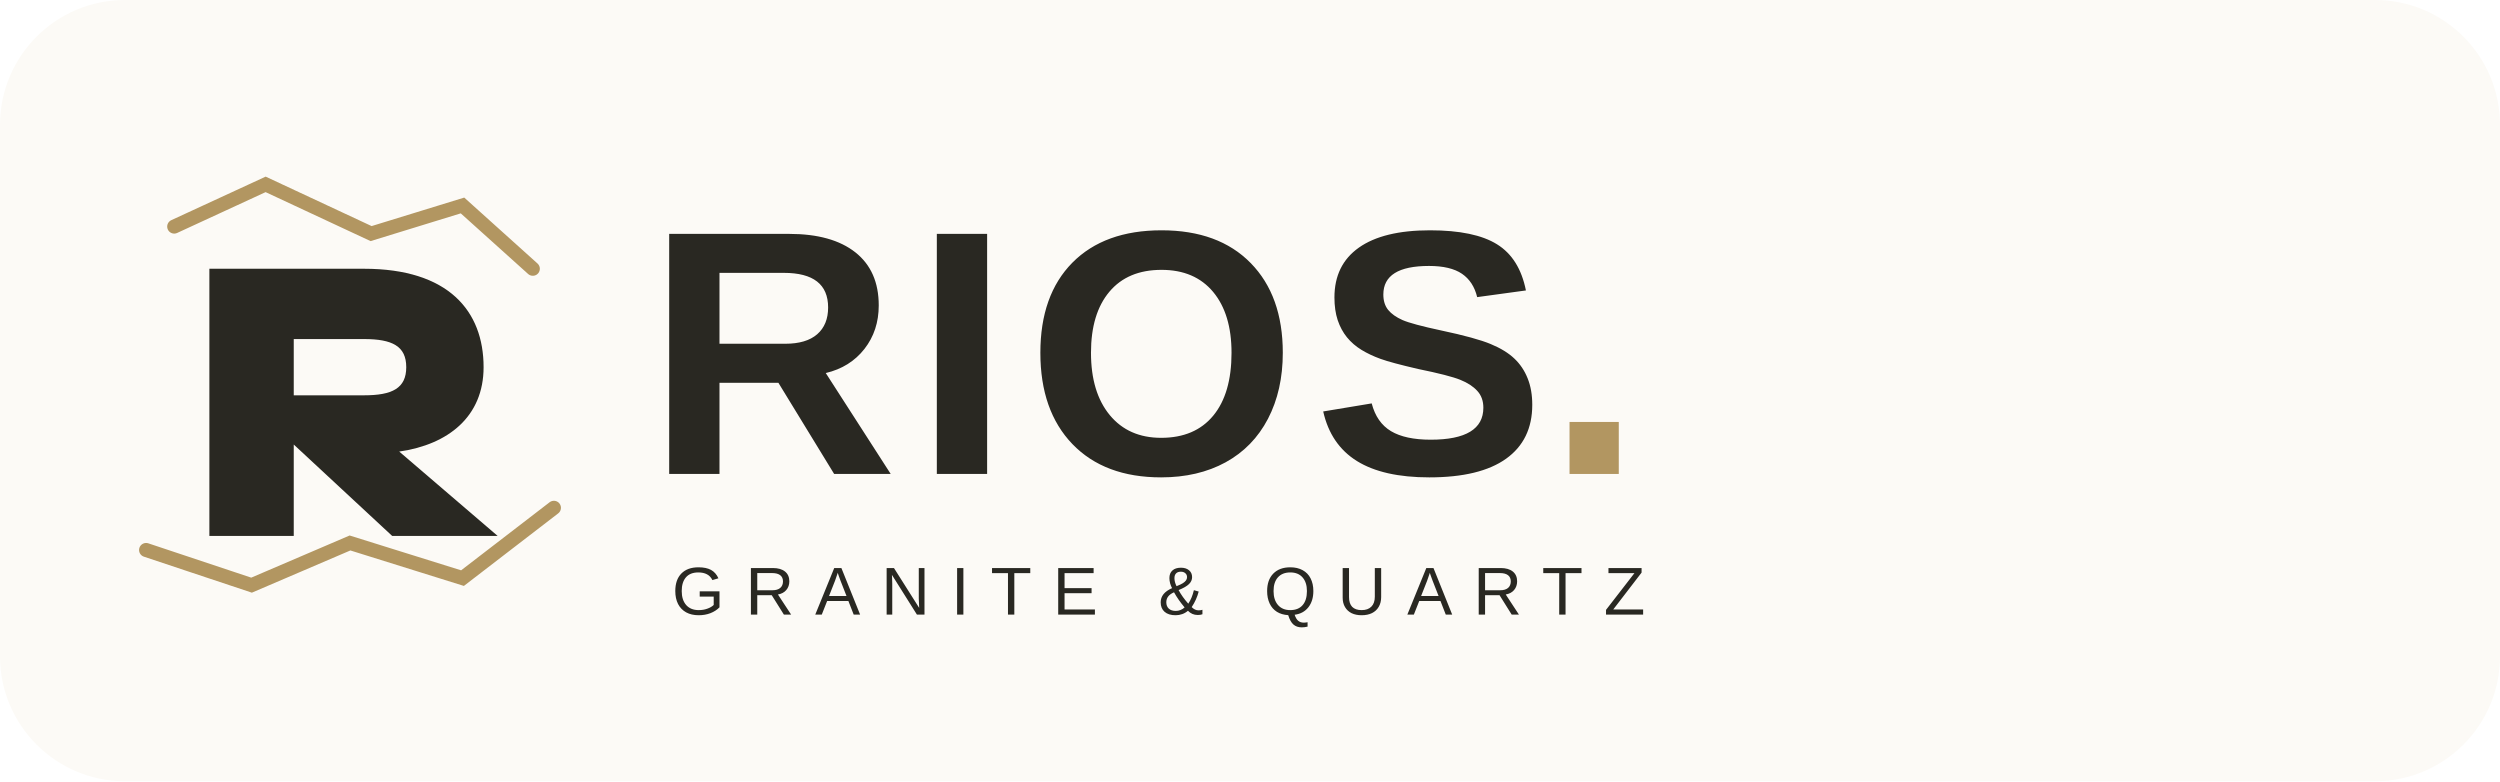
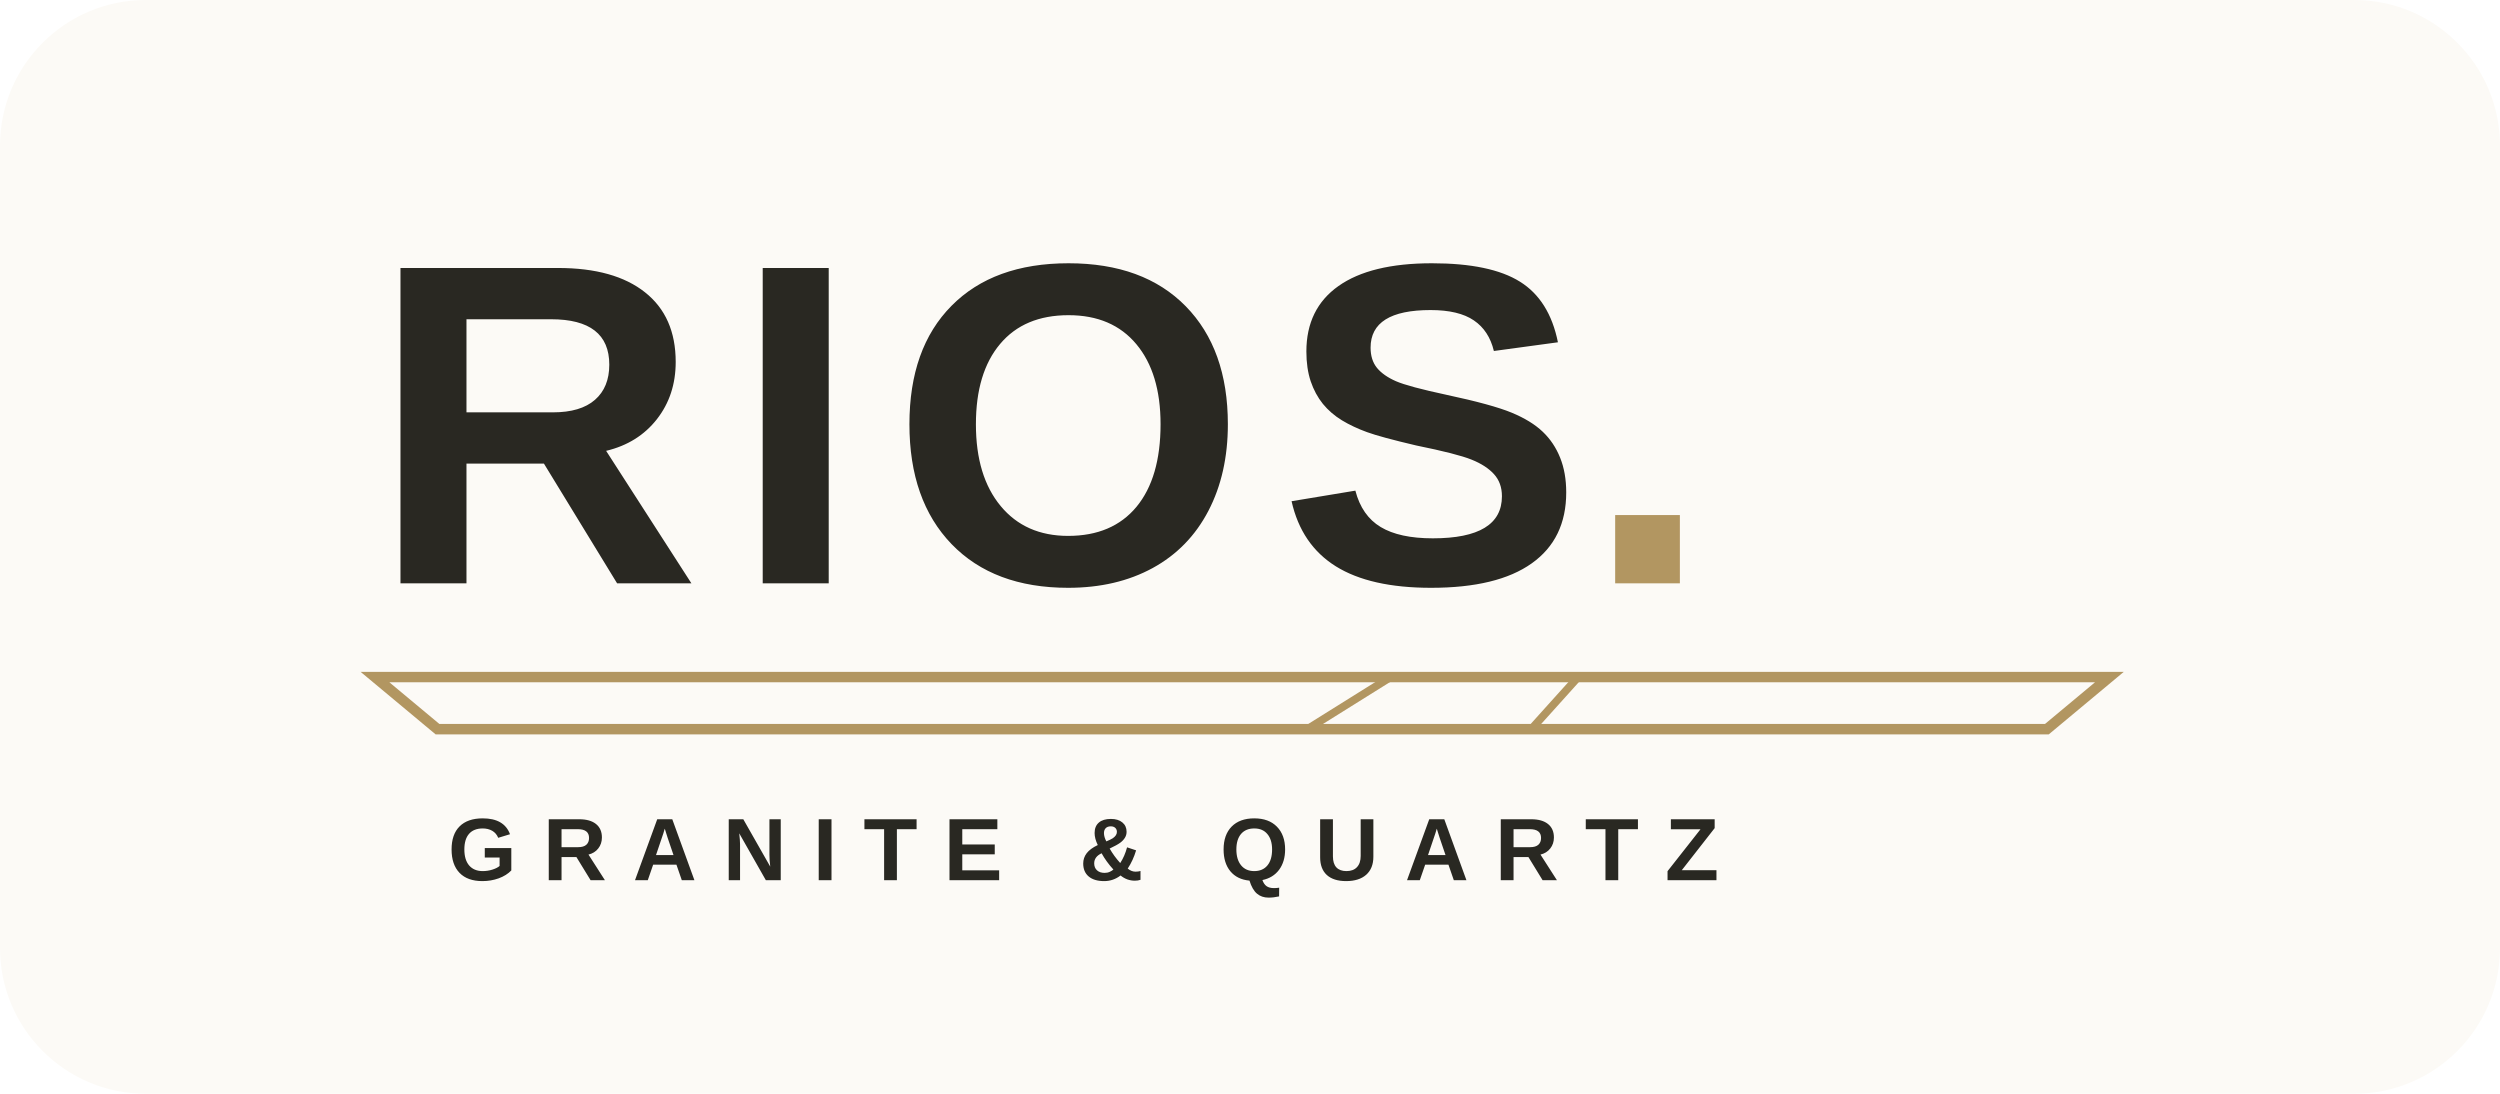
- <svg xmlns="http://www.w3.org/2000/svg" width="480" height="150" viewBox="0 0 480 150" role="img" aria-label="RIOS Granite and Quartz">
-   <rect width="480" height="150" rx="24" fill="#fcfaf6" />
-   <g transform="translate(24 30) scale(1.35)">
-     <path d="M12 48V16H34C46 16 51 22 51 30C51 37 46 41 39 42L53 54H38L24 41V54H12Z" fill="#292822" />
-     <path d="M24 26H34C38 26 40 27 40 30C40 33 38 34 34 34H24V26Z" fill="#fcfaf6" />
-     <path d="M7 10L20 4L35 11L48 7L58 16M3 56L18 61L32 55L48 60L61 50" fill="none" stroke="#b29661" stroke-width="2" stroke-linecap="round" />
-   </g>
-   <text x="124" y="91" font-family="Arial,sans-serif" font-weight="800" font-size="67" letter-spacing="3" fill="#292822">RIOS<tspan fill="#b29661">.</tspan>
+ <svg xmlns="http://www.w3.org/2000/svg" width="480" height="210" viewBox="0 0 480 210" role="img" aria-label="RIOS Granite and Quartz">
+   <rect width="480" height="210" rx="28" fill="#fcfaf6" />
+   <text x="71" y="112" font-family="Arial,sans-serif" font-size="88" font-weight="800" letter-spacing="6" fill="#292822">RIOS<tspan fill="#b29661">.</tspan>
  </text>
-   <text x="129" y="118" font-family="Arial,sans-serif" font-size="13" letter-spacing="4" fill="#292822">GRANITE &amp; QUARTZ</text>
+   <path d="M72 130H405L393 140H84L72 130Z" fill="none" stroke="#b29661" stroke-width="2" />
+   <path d="M267 130L251 140M303 130L294 140" stroke="#b29661" stroke-width="1.5" />
+   <text x="86" y="169" font-family="Arial,sans-serif" font-size="17" font-weight="600" letter-spacing="5" fill="#292822">GRANITE &amp; QUARTZ</text>
</svg>
